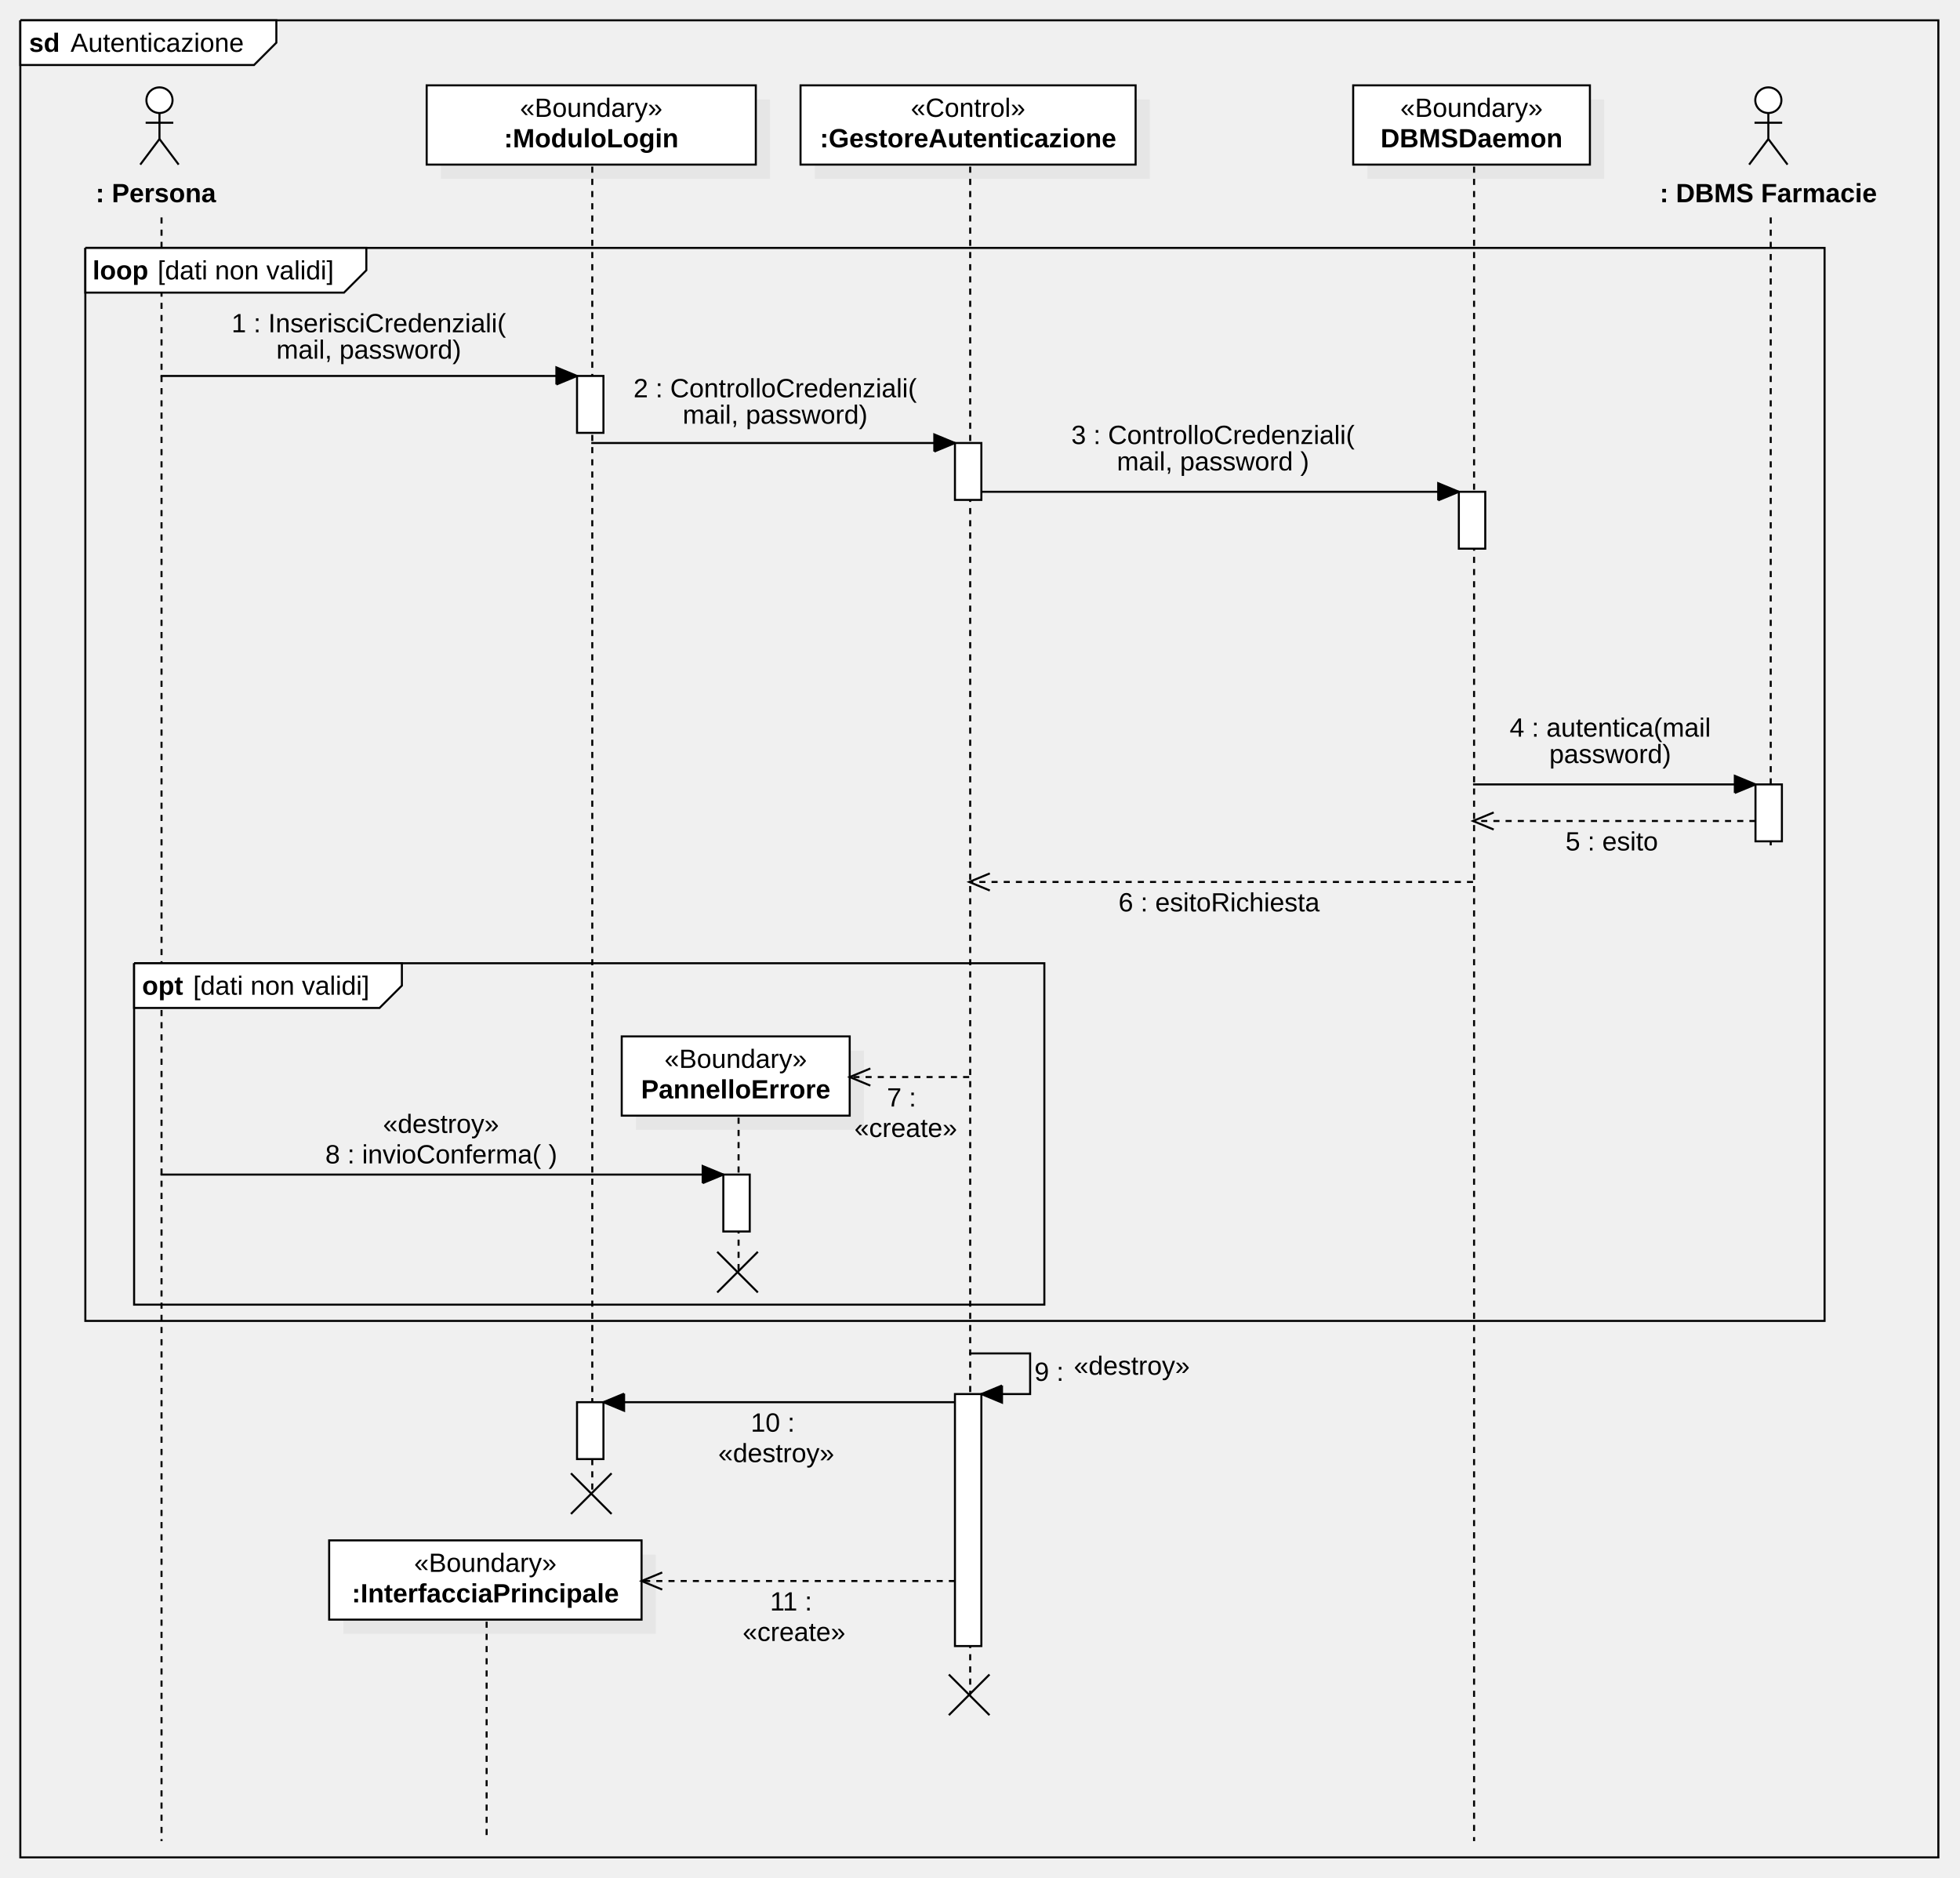
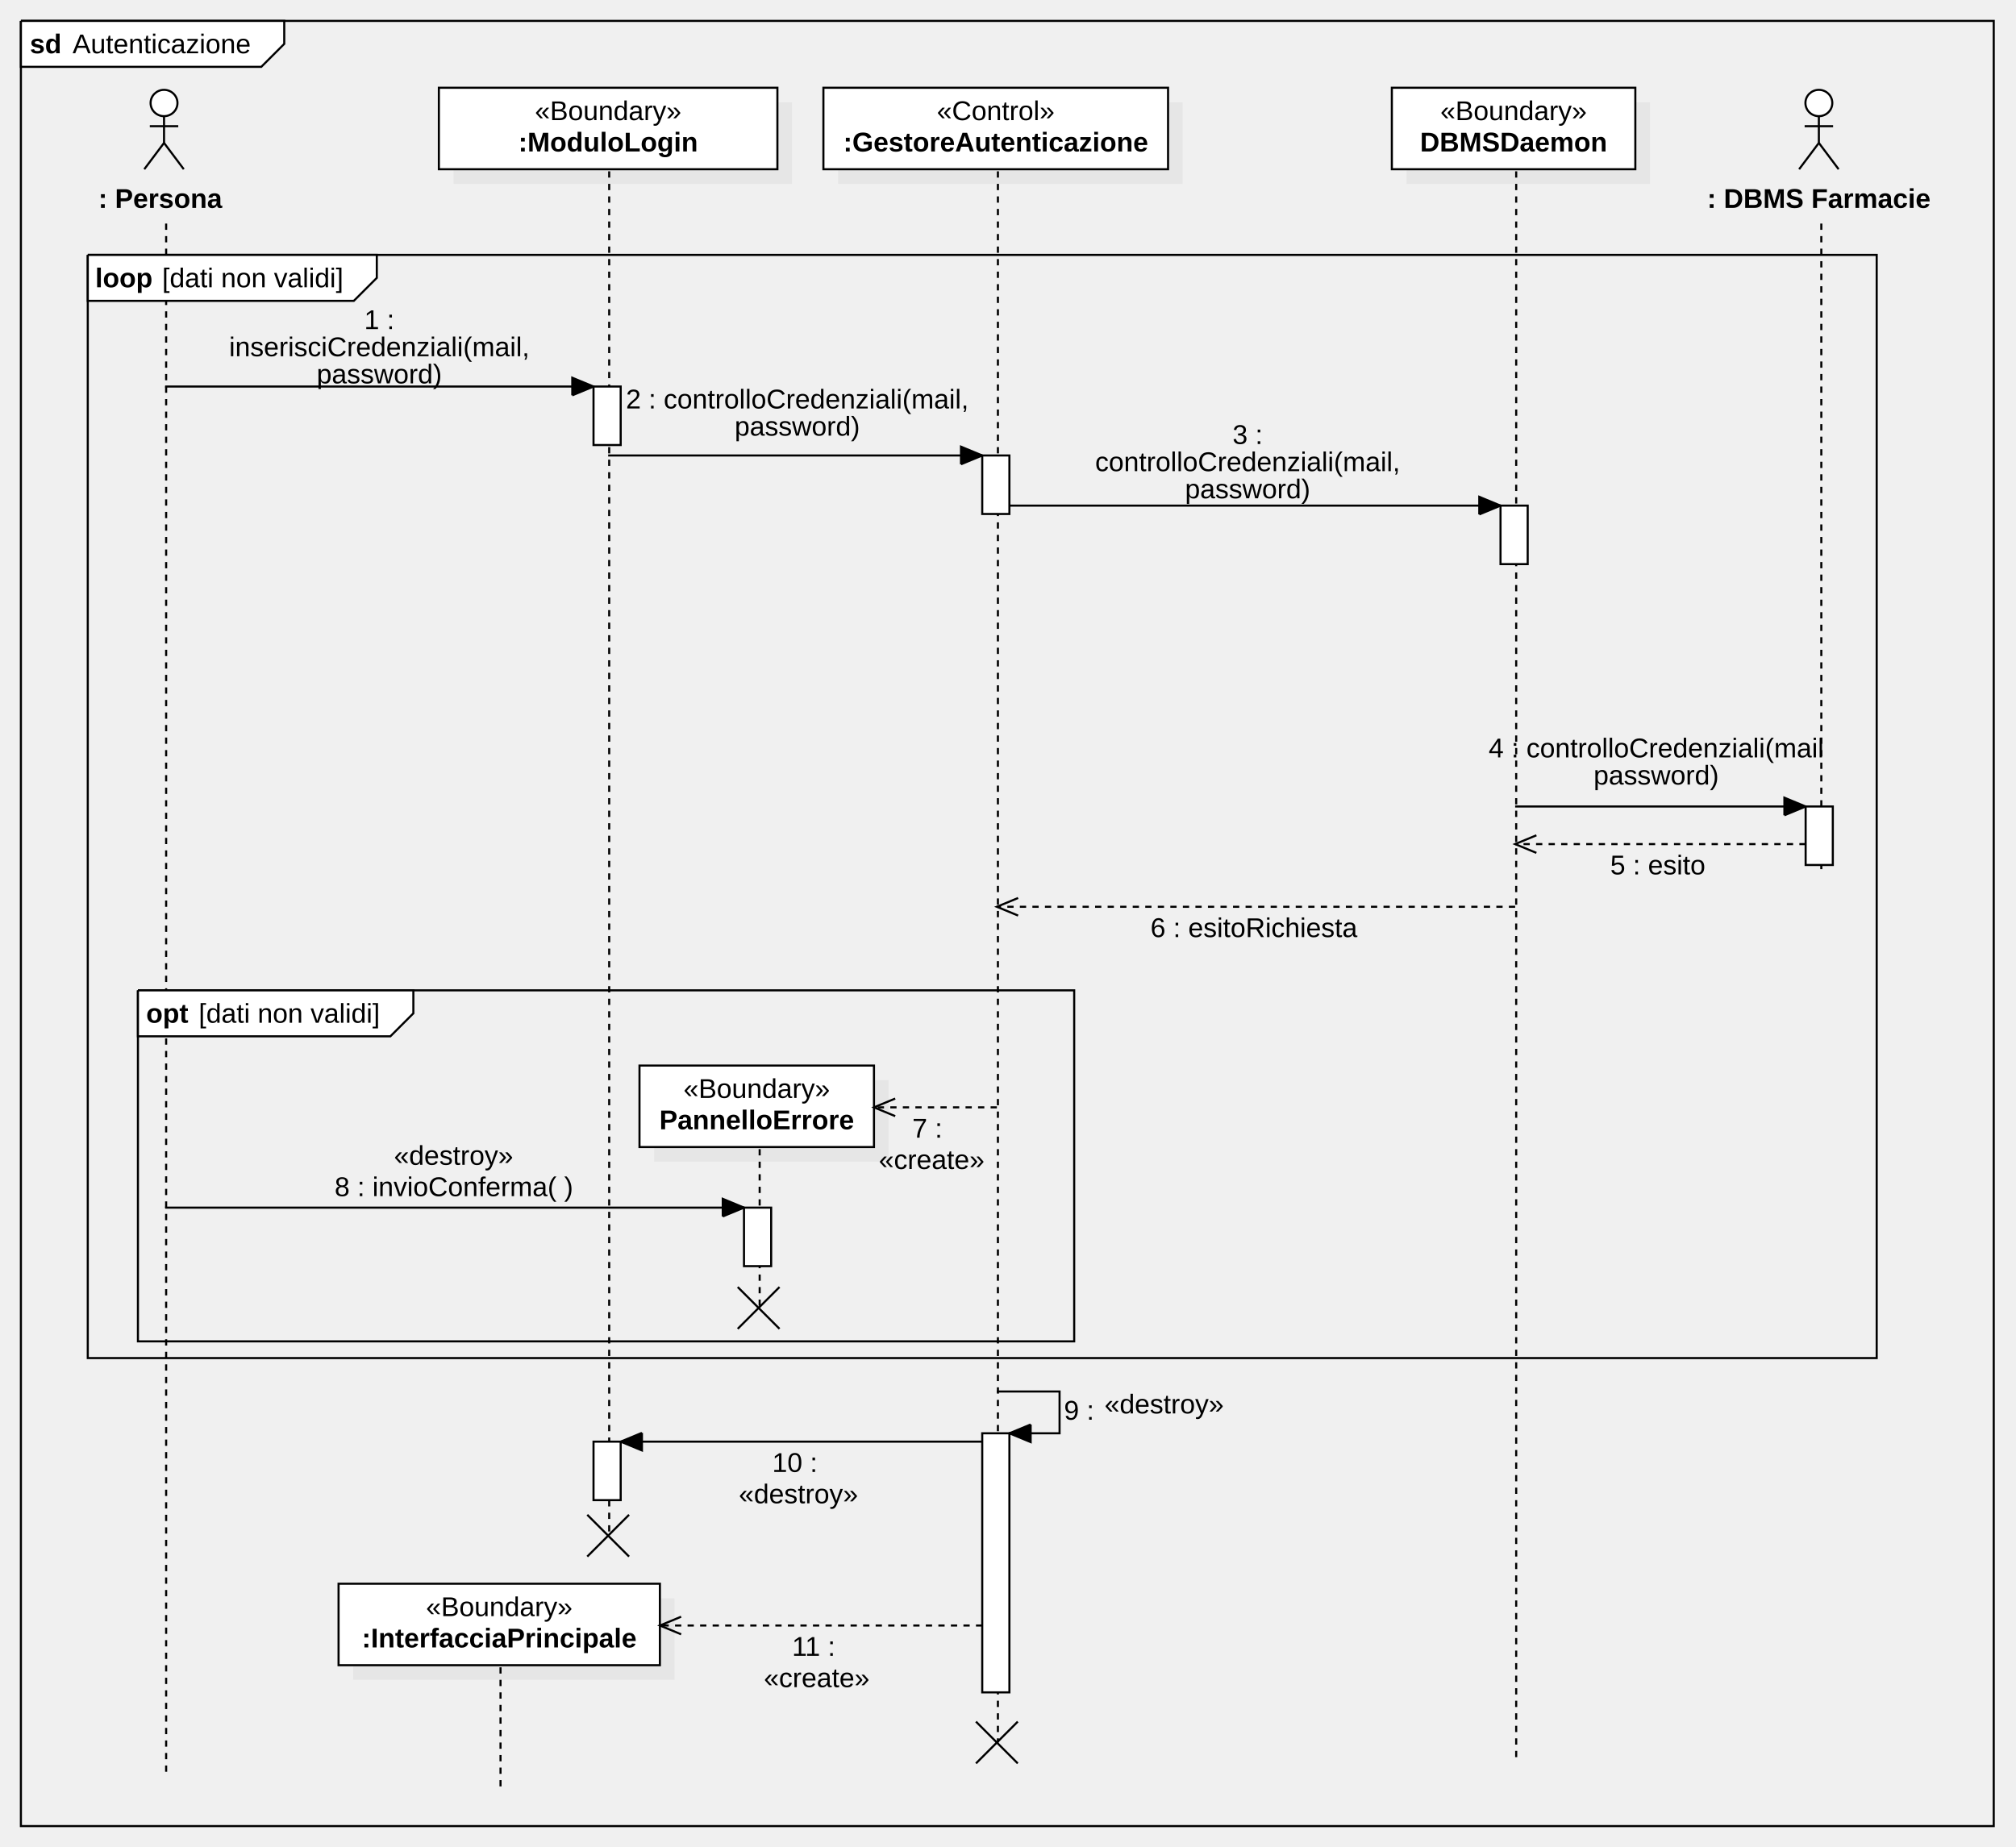
- <svg xmlns="http://www.w3.org/2000/svg" height="924" version="1.1" width="964.656">
+ <svg xmlns="http://www.w3.org/2000/svg" height="884" version="1.1" width="964.656">
  <defs />
  <g>
    <g transform="translate(-70,2) scale(1,1)">
-       <path d="M 80 8 L 1024 8 L 1024 912 L 80 912 L 80 8" fill="none" stroke="#000000" stroke-miterlimit="10" />
+       <path d="M 80 8 L 1024 8 L 1024 872 L 80 872 L 80 8" fill="none" stroke="#000000" stroke-miterlimit="10" />
    </g>
    <g transform="translate(-70,2) scale(1,1)">
      <path d="M 80 8 L 80 30 L 195.011 30 L 206.011 19 L 206.011 8 L 80 8" fill="#ffffff" stroke="none" />
    </g>
    <g transform="translate(-70,2) scale(1,1)">
      <path d="M 80 8 L 80 30 L 195.011 30 L 206.011 19 L 206.011 8 L 80 8 L 80 8" fill="none" stroke="#000000" stroke-miterlimit="10" />
    </g>
    <g transform="translate(-70,2) scale(1,1)">
      <g>
        <path fill="none" stroke="none" />
        <text fill="#000000" font-family="Arial" font-size="13px" font-style="normal" font-weight="normal" stroke="none" text-decoration="none" x="104.73" y="23.5">Autenticazione</text>
      </g>
    </g>
    <g transform="translate(-70,2) scale(1,1)">
      <g>
        <path fill="none" stroke="none" />
        <text fill="#000000" font-family="Arial" font-size="13px" font-style="normal" font-weight="bold" stroke="none" text-decoration="none" x="84.28" y="23.5">sd</text>
      </g>
    </g>
    <g transform="translate(-70,2) scale(1,1)">
      <path d="M 142.06 47.3 C 142.06 43.821 144.939 41 148.49 41 C 152.04 41 154.919 43.821 154.919 47.3 C 154.919 50.779 152.04 53.6 148.49 53.6 C 144.939 53.6 142.06 50.779 142.06 47.3 Z" fill="#ffffff" stroke="none" />
    </g>
    <g transform="translate(-70,2) scale(1,1)">
      <path d="M 142.06 47.3 C 142.06 43.821 144.939 41 148.49 41 C 152.04 41 154.919 43.821 154.919 47.3 C 154.919 50.779 152.04 53.6 148.49 53.6 C 144.939 53.6 142.06 50.779 142.06 47.3 Z" fill="none" stroke="#000000" stroke-miterlimit="10" />
    </g>
    <g transform="translate(-70,2) scale(1,1)">
      <path d="M 148.49 53.6 L 148.49 66.4" fill="none" stroke="#000000" stroke-miterlimit="10" />
    </g>
    <g transform="translate(-70,2) scale(1,1)">
      <path d="M 141.682 58.4 L 155.297 58.4" fill="none" stroke="#000000" stroke-miterlimit="10" />
    </g>
    <g transform="translate(-70,2) scale(1,1)">
      <path d="M 148.49 66.4 L 139.035 79" fill="none" stroke="#000000" stroke-miterlimit="10" />
    </g>
    <g transform="translate(-70,2) scale(1,1)">
      <path d="M 148.49 66.4 L 157.944 79" fill="none" stroke="#000000" stroke-miterlimit="10" />
    </g>
    <g transform="translate(-70,2) scale(1,1)">
      <g>
        <path fill="none" stroke="none" />
        <text fill="#000000" font-family="Arial" font-size="13px" font-style="normal" font-weight="bold" stroke="none" text-decoration="none" x="117.062" y="97.5"> : Persona</text>
      </g>
    </g>
    <g transform="translate(-70,2) scale(1,1)">
-       <path d="M 149.5 105 L 149.5 904" fill="none" stroke="#000000" stroke-dasharray="3" stroke-miterlimit="10" />
+       <path d="M 149.5 105 L 149.5 848" fill="none" stroke="#000000" stroke-dasharray="3" stroke-miterlimit="10" />
    </g>
    <g transform="translate(-70,2) scale(1,1)">
      <rect fill="#C0C0C0" height="39" opacity="0.2" stroke="none" width="161.987" x="287" y="47" />
    </g>
    <g transform="translate(-70,2) scale(1,1)">
      <rect fill="#ffffff" height="39" stroke="none" width="161.987" x="280" y="40" />
    </g>
    <g transform="translate(-70,2) scale(1,1)">
      <path d="M 280 40 L 441.987 40 L 441.987 79 L 280 79 L 280 40 Z Z" fill="none" stroke="#000000" stroke-miterlimit="10" />
    </g>
    <g transform="translate(-70,2) scale(1,1)">
      <g>
        <path fill="none" stroke="none" />
        <text fill="#000000" font-family="Arial" font-size="13px" font-style="normal" font-weight="normal" stroke="none" text-decoration="none" x="325.939" y="55.5">«Boundary»</text>
      </g>
    </g>
    <g transform="translate(-70,2) scale(1,1)">
      <g>
        <path fill="none" stroke="none" />
        <text fill="#000000" font-family="Arial" font-size="13px" font-style="normal" font-weight="bold" stroke="none" text-decoration="none" x="318.039" y="70.5">:ModuloLogin</text>
      </g>
    </g>
    <g transform="translate(-70,2) scale(1,1)">
      <path d="M 361.5 80 L 361.5 733" fill="none" stroke="#000000" stroke-dasharray="3" stroke-miterlimit="10" />
    </g>
    <g transform="translate(-70,2) scale(1,1)">
      <rect fill="#C0C0C0" height="39" opacity="0.2" stroke="none" width="164.914" x="471" y="47" />
    </g>
    <g transform="translate(-70,2) scale(1,1)">
      <rect fill="#ffffff" height="39" stroke="none" width="164.914" x="464" y="40" />
    </g>
    <g transform="translate(-70,2) scale(1,1)">
      <path d="M 464 40 L 628.914 40 L 628.914 79 L 464 79 L 464 40 Z Z" fill="none" stroke="#000000" stroke-miterlimit="10" />
    </g>
    <g transform="translate(-70,2) scale(1,1)">
      <g>
        <path fill="none" stroke="none" />
        <text fill="#000000" font-family="Arial" font-size="13px" font-style="normal" font-weight="normal" stroke="none" text-decoration="none" x="518.273" y="55.5">«Control»</text>
      </g>
    </g>
    <g transform="translate(-70,2) scale(1,1)">
      <g>
        <path fill="none" stroke="none" />
        <text fill="#000000" font-family="Arial" font-size="13px" font-style="normal" font-weight="bold" stroke="none" text-decoration="none" x="473.5" y="70.5">:GestoreAutenticazione</text>
      </g>
    </g>
    <g transform="translate(-70,2) scale(1,1)">
      <path d="M 547.5 80 L 547.5 832" fill="none" stroke="#000000" stroke-dasharray="3" stroke-miterlimit="10" />
    </g>
    <g transform="translate(-70,2) scale(1,1)">
      <rect fill="#C0C0C0" height="39" opacity="0.2" stroke="none" width="116.506" x="743" y="47" />
    </g>
    <g transform="translate(-70,2) scale(1,1)">
      <rect fill="#ffffff" height="39" stroke="none" width="116.506" x="736" y="40" />
    </g>
    <g transform="translate(-70,2) scale(1,1)">
      <path d="M 736 40 L 852.506 40 L 852.506 79 L 736 79 L 736 40 Z Z" fill="none" stroke="#000000" stroke-miterlimit="10" />
    </g>
    <g transform="translate(-70,2) scale(1,1)">
      <g>
        <path fill="none" stroke="none" />
        <text fill="#000000" font-family="Arial" font-size="13px" font-style="normal" font-weight="normal" stroke="none" text-decoration="none" x="759.198" y="55.5">«Boundary»</text>
      </g>
    </g>
    <g transform="translate(-70,2) scale(1,1)">
      <g>
        <path fill="none" stroke="none" />
        <text fill="#000000" font-family="Arial" font-size="13px" font-style="normal" font-weight="bold" stroke="none" text-decoration="none" x="749.47" y="70.5">DBMSDaemon</text>
      </g>
    </g>
    <g transform="translate(-70,2) scale(1,1)">
-       <path d="M 795.5 80 L 795.5 904" fill="none" stroke="#000000" stroke-dasharray="3" stroke-miterlimit="10" />
+       <path d="M 795.5 80 L 795.5 840" fill="none" stroke="#000000" stroke-dasharray="3" stroke-miterlimit="10" />
    </g>
    <g transform="translate(-70,2) scale(1,1)">
      <rect fill="#C0C0C0" height="39" opacity="0.2" stroke="none" width="112.196" x="383" y="515" />
    </g>
    <g transform="translate(-70,2) scale(1,1)">
      <rect fill="#ffffff" height="39" stroke="none" width="112.196" x="376" y="508" />
    </g>
    <g transform="translate(-70,2) scale(1,1)">
      <path d="M 376 508 L 488.196 508 L 488.196 547 L 376 547 L 376 508 Z Z" fill="none" stroke="#000000" stroke-miterlimit="10" />
    </g>
    <g transform="translate(-70,2) scale(1,1)">
      <g>
        <path fill="none" stroke="none" />
        <text fill="#000000" font-family="Arial" font-size="13px" font-style="normal" font-weight="normal" stroke="none" text-decoration="none" x="397.043" y="523.5">«Boundary»</text>
      </g>
    </g>
    <g transform="translate(-70,2) scale(1,1)">
      <g>
        <path fill="none" stroke="none" />
        <text fill="#000000" font-family="Arial" font-size="13px" font-style="normal" font-weight="bold" stroke="none" text-decoration="none" x="385.5" y="538.5">PannelloErrore</text>
      </g>
    </g>
    <g transform="translate(-70,2) scale(1,1)">
      <path d="M 433.5 548 L 433.5 624" fill="none" stroke="#000000" stroke-dasharray="3" stroke-miterlimit="10" />
    </g>
    <g transform="translate(-70,2) scale(1,1)">
      <rect fill="#C0C0C0" height="39" opacity="0.2" stroke="none" width="153.761" x="239" y="763" />
    </g>
    <g transform="translate(-70,2) scale(1,1)">
      <rect fill="#ffffff" height="39" stroke="none" width="153.761" x="232" y="756" />
    </g>
    <g transform="translate(-70,2) scale(1,1)">
      <path d="M 232 756 L 385.761 756 L 385.761 795 L 232 795 L 232 756 Z Z" fill="none" stroke="#000000" stroke-miterlimit="10" />
    </g>
    <g transform="translate(-70,2) scale(1,1)">
      <g>
        <path fill="none" stroke="none" />
        <text fill="#000000" font-family="Arial" font-size="13px" font-style="normal" font-weight="normal" stroke="none" text-decoration="none" x="273.825" y="771.5">«Boundary»</text>
      </g>
    </g>
    <g transform="translate(-70,2) scale(1,1)">
      <g>
        <path fill="none" stroke="none" />
        <text fill="#000000" font-family="Arial" font-size="13px" font-style="normal" font-weight="bold" stroke="none" text-decoration="none" x="243.131" y="786.5">:InterfacciaPrincipale</text>
      </g>
    </g>
    <g transform="translate(-70,2) scale(1,1)">
-       <path d="M 309.5 796 L 309.5 904" fill="none" stroke="#000000" stroke-dasharray="3" stroke-miterlimit="10" />
+       <path d="M 309.5 796 L 309.5 856" fill="none" stroke="#000000" stroke-dasharray="3" stroke-miterlimit="10" />
    </g>
    <g transform="translate(-70,2) scale(1,1)">
      <path d="M 933.899 47.3 C 933.899 43.821 936.777 41 940.328 41 C 943.879 41 946.757 43.821 946.757 47.3 C 946.757 50.779 943.879 53.6 940.328 53.6 C 936.777 53.6 933.899 50.779 933.899 47.3 Z" fill="#ffffff" stroke="none" />
    </g>
    <g transform="translate(-70,2) scale(1,1)">
      <path d="M 933.899 47.3 C 933.899 43.821 936.777 41 940.328 41 C 943.879 41 946.757 43.821 946.757 47.3 C 946.757 50.779 943.879 53.6 940.328 53.6 C 936.777 53.6 933.899 50.779 933.899 47.3 Z" fill="none" stroke="#000000" stroke-miterlimit="10" />
    </g>
    <g transform="translate(-70,2) scale(1,1)">
      <path d="M 940.328 53.6 L 940.328 66.4" fill="none" stroke="#000000" stroke-miterlimit="10" />
    </g>
    <g transform="translate(-70,2) scale(1,1)">
      <path d="M 933.521 58.4 L 947.135 58.4" fill="none" stroke="#000000" stroke-miterlimit="10" />
    </g>
    <g transform="translate(-70,2) scale(1,1)">
      <path d="M 940.328 66.4 L 930.874 79" fill="none" stroke="#000000" stroke-miterlimit="10" />
    </g>
    <g transform="translate(-70,2) scale(1,1)">
      <path d="M 940.328 66.4 L 949.783 79" fill="none" stroke="#000000" stroke-miterlimit="10" />
    </g>
    <g transform="translate(-70,2) scale(1,1)">
      <g>
        <path fill="none" stroke="none" />
        <text fill="#000000" font-family="Arial" font-size="13px" font-style="normal" font-weight="bold" stroke="none" text-decoration="none" x="886.868" y="97.5">: DBMS Farmacie</text>
      </g>
    </g>
    <g transform="translate(-70,2) scale(1,1)">
      <path d="M 941.5 105 L 941.5 416" fill="none" stroke="#000000" stroke-dasharray="3" stroke-miterlimit="10" />
    </g>
    <g transform="translate(-70,2) scale(1,1)">
      <path d="M 149 183 L 354 183" fill="none" stroke="#000000" stroke-miterlimit="10" />
    </g>
    <g transform="translate(-70,2) scale(1,1)">
      <path d="M 343.837 187.21 L 354 183 L 343.837 178.79" fill="#000000" stroke="none" />
    </g>
    <g transform="translate(-70,2) scale(1,1)">
      <path d="M 343.837 187.21 L 354 183 L 343.837 178.79 L 343.837 187.21" fill="none" stroke="#000000" stroke-miterlimit="10" />
    </g>
    <g transform="translate(-70,2) scale(1,1)">
      <g>
        <path fill="none" stroke="none" />
-         <text fill="#000000" font-family="Arial" font-size="13px" font-style="normal" font-weight="normal" stroke="none" text-decoration="none" x="183.948" y="161.5">1 : InserisciCredenziali(</text>
-         <text fill="#000000" font-family="Arial" font-size="13px" font-style="normal" font-weight="normal" stroke="none" text-decoration="none" x="205.987" y="174.5">mail, password)</text>
+         <text fill="#000000" font-family="Arial" font-size="13px" font-style="normal" font-weight="normal" stroke="none" text-decoration="none" x="244.273" y="155.5">1 :</text>
+         <text fill="#000000" font-family="Arial" font-size="13px" font-style="normal" font-weight="normal" stroke="none" text-decoration="none" x="179.619" y="168.5">inserisciCredenziali(mail,</text>
+         <text fill="#000000" font-family="Arial" font-size="13px" font-style="normal" font-weight="normal" stroke="none" text-decoration="none" x="221.517" y="181.5">password)</text>
      </g>
    </g>
    <g transform="translate(-70,2) scale(1,1)">
      <rect fill="#ffffff" height="28" stroke="none" width="13" x="354" y="183" />
    </g>
    <g transform="translate(-70,2) scale(1,1)">
      <path d="M 354 183 L 367 183 L 367 211 L 354 211 L 354 183 Z Z" fill="none" stroke="#000000" stroke-miterlimit="10" />
    </g>
    <g transform="translate(-70,2) scale(1,1)">
      <path d="M 361 216 L 540 216" fill="none" stroke="#000000" stroke-miterlimit="10" />
    </g>
    <g transform="translate(-70,2) scale(1,1)">
      <path d="M 529.837 220.21 L 540 216 L 529.837 211.79" fill="#000000" stroke="none" />
    </g>
    <g transform="translate(-70,2) scale(1,1)">
      <path d="M 529.837 220.21 L 540 216 L 529.837 211.79 L 529.837 220.21" fill="none" stroke="#000000" stroke-miterlimit="10" />
    </g>
    <g transform="translate(-70,2) scale(1,1)">
      <g>
        <path fill="none" stroke="none" />
-         <text fill="#000000" font-family="Arial" font-size="13px" font-style="normal" font-weight="normal" stroke="none" text-decoration="none" x="381.774" y="193.5">2 : ControlloCredenziali(</text>
-         <text fill="#000000" font-family="Arial" font-size="13px" font-style="normal" font-weight="normal" stroke="none" text-decoration="none" x="405.987" y="206.5">mail, password)</text>
+         <text fill="#000000" font-family="Arial" font-size="13px" font-style="normal" font-weight="normal" stroke="none" text-decoration="none" x="369.495" y="193.5">2 : controlloCredenziali(mail,</text>
+         <text fill="#000000" font-family="Arial" font-size="13px" font-style="normal" font-weight="normal" stroke="none" text-decoration="none" x="421.517" y="206.5">password)</text>
      </g>
    </g>
    <g transform="translate(-70,2) scale(1,1)">
      <rect fill="#ffffff" height="28" stroke="none" width="13" x="540" y="216" />
    </g>
    <g transform="translate(-70,2) scale(1,1)">
      <path d="M 540 216 L 553 216 L 553 244 L 540 244 L 540 216 Z Z" fill="none" stroke="#000000" stroke-miterlimit="10" />
    </g>
    <g transform="translate(-70,2) scale(1,1)">
      <path d="M 553 240 L 788 240" fill="none" stroke="#000000" stroke-miterlimit="10" />
    </g>
    <g transform="translate(-70,2) scale(1,1)">
      <path d="M 777.837 244.21 L 788 240 L 777.837 235.79" fill="#000000" stroke="none" />
    </g>
    <g transform="translate(-70,2) scale(1,1)">
      <path d="M 777.837 244.21 L 788 240 L 777.837 235.79 L 777.837 244.21" fill="none" stroke="#000000" stroke-miterlimit="10" />
    </g>
    <g transform="translate(-70,2) scale(1,1)">
      <g>
        <path fill="none" stroke="none" />
-         <text fill="#000000" font-family="Arial" font-size="13px" font-style="normal" font-weight="normal" stroke="none" text-decoration="none" x="597.274" y="216.5">3 : ControlloCredenziali(</text>
-         <text fill="#000000" font-family="Arial" font-size="13px" font-style="normal" font-weight="normal" stroke="none" text-decoration="none" x="619.681" y="229.5">mail, password )</text>
+         <text fill="#000000" font-family="Arial" font-size="13px" font-style="normal" font-weight="normal" stroke="none" text-decoration="none" x="659.773" y="210.5">3 :</text>
+         <text fill="#000000" font-family="Arial" font-size="13px" font-style="normal" font-weight="normal" stroke="none" text-decoration="none" x="594.027" y="223.5">controlloCredenziali(mail,</text>
+         <text fill="#000000" font-family="Arial" font-size="13px" font-style="normal" font-weight="normal" stroke="none" text-decoration="none" x="637.017" y="236.5">password)</text>
      </g>
    </g>
    <g transform="translate(-70,2) scale(1,1)">
      <rect fill="#ffffff" height="28" stroke="none" width="13" x="788" y="240" />
    </g>
    <g transform="translate(-70,2) scale(1,1)">
      <path d="M 788 240 L 801 240 L 801 268 L 788 268 L 788 240 Z Z" fill="none" stroke="#000000" stroke-miterlimit="10" />
    </g>
    <g transform="translate(-70,2) scale(1,1)">
      <path d="M 795 384 L 934 384" fill="none" stroke="#000000" stroke-miterlimit="10" />
    </g>
    <g transform="translate(-70,2) scale(1,1)">
      <path d="M 923.837 388.21 L 934 384 L 923.837 379.79" fill="#000000" stroke="none" />
    </g>
    <g transform="translate(-70,2) scale(1,1)">
      <path d="M 923.837 388.21 L 934 384 L 923.837 379.79 L 923.837 388.21" fill="none" stroke="#000000" stroke-miterlimit="10" />
    </g>
    <g transform="translate(-70,2) scale(1,1)">
      <g>
        <path fill="none" stroke="none" />
-         <text fill="#000000" font-family="Arial" font-size="13px" font-style="normal" font-weight="normal" stroke="none" text-decoration="none" x="813.004" y="360.5">4 : autentica(mail</text>
+         <text fill="#000000" font-family="Arial" font-size="13px" font-style="normal" font-weight="normal" stroke="none" text-decoration="none" x="782.301" y="360.5">4 : controlloCredenziali(mail</text>
        <text fill="#000000" font-family="Arial" font-size="13px" font-style="normal" font-weight="normal" stroke="none" text-decoration="none" x="832.517" y="373.5">password)</text>
      </g>
    </g>
    <g transform="translate(-70,2) scale(1,1)">
      <rect fill="#ffffff" height="28" stroke="none" width="13" x="934" y="384" />
    </g>
    <g transform="translate(-70,2) scale(1,1)">
      <path d="M 934 384 L 947 384 L 947 412 L 934 412 L 934 384 Z Z" fill="none" stroke="#000000" stroke-miterlimit="10" />
    </g>
    <g transform="translate(-70,2) scale(1,1)">
      <path d="M 934 402 L 795 402" fill="none" stroke="#000000" stroke-dasharray="3" stroke-miterlimit="10" />
    </g>
    <g transform="translate(-70,2) scale(1,1)">
      <path d="M 805.163 397.79 L 795 402 L 805.163 406.21" fill="none" stroke="#000000" stroke-miterlimit="10" />
    </g>
    <g transform="translate(-70,2) scale(1,1)">
      <g>
        <path fill="none" stroke="none" />
        <text fill="#000000" font-family="Arial" font-size="13px" font-style="normal" font-weight="normal" stroke="none" text-decoration="none" x="840.5" y="416.5">5 : esito</text>
      </g>
    </g>
    <g transform="translate(-70,2) scale(1,1)">
      <path d="M 795 432 L 547 432" fill="none" stroke="#000000" stroke-dasharray="3" stroke-miterlimit="10" />
    </g>
    <g transform="translate(-70,2) scale(1,1)">
      <path d="M 557.163 427.79 L 547 432 L 557.163 436.21" fill="none" stroke="#000000" stroke-miterlimit="10" />
    </g>
    <g transform="translate(-70,2) scale(1,1)">
      <g>
        <path fill="none" stroke="none" />
        <text fill="#000000" font-family="Arial" font-size="13px" font-style="normal" font-weight="normal" stroke="none" text-decoration="none" x="620.5" y="446.5">6 : esitoRichiesta</text>
      </g>
    </g>
    <g transform="translate(-70,2) scale(1,1)">
      <path d="M 547 528 L 488.196 528" fill="none" stroke="#000000" stroke-dasharray="3" stroke-miterlimit="10" />
    </g>
    <g transform="translate(-70,2) scale(1,1)">
      <path d="M 498.359 523.79 L 488.196 528 L 498.359 532.21" fill="none" stroke="#000000" stroke-miterlimit="10" />
    </g>
    <g transform="translate(-70,2) scale(1,1)">
      <g>
        <path fill="none" stroke="none" />
        <text fill="#000000" font-family="Arial" font-size="13px" font-style="normal" font-weight="normal" stroke="none" text-decoration="none" x="506.5" y="542.5">7 : </text>
      </g>
    </g>
    <g transform="translate(-70,2) scale(1,1)">
      <g>
        <path fill="none" stroke="none" />
        <text fill="#000000" font-family="Arial" font-size="13px" font-style="normal" font-weight="normal" stroke="none" text-decoration="none" x="490.5" y="557.5">«create»</text>
      </g>
    </g>
    <g transform="translate(-70,2) scale(1,1)">
      <path d="M 149 576 L 426 576" fill="none" stroke="#000000" stroke-miterlimit="10" />
    </g>
    <g transform="translate(-70,2) scale(1,1)">
      <path d="M 415.837 580.21 L 426 576 L 415.837 571.79" fill="#000000" stroke="none" />
    </g>
    <g transform="translate(-70,2) scale(1,1)">
      <path d="M 415.837 580.21 L 426 576 L 415.837 571.79 L 415.837 580.21" fill="none" stroke="#000000" stroke-miterlimit="10" />
    </g>
    <g transform="translate(-70,2) scale(1,1)">
      <path d="M 423 614 L 443 634" fill="none" stroke="#000000" stroke-miterlimit="10" />
    </g>
    <g transform="translate(-70,2) scale(1,1)">
      <path d="M 443 614 L 423 634" fill="none" stroke="#000000" stroke-miterlimit="10" />
    </g>
    <g transform="translate(-70,2) scale(1,1)">
      <g>
        <path fill="none" stroke="none" />
        <text fill="#000000" font-family="Arial" font-size="13px" font-style="normal" font-weight="normal" stroke="none" text-decoration="none" x="230.115" y="570.5">8 : invioConferma( )</text>
      </g>
    </g>
    <g transform="translate(-70,2) scale(1,1)">
      <g>
        <path fill="none" stroke="none" />
        <text fill="#000000" font-family="Arial" font-size="13px" font-style="normal" font-weight="normal" stroke="none" text-decoration="none" x="258.5" y="555.5">«destroy»</text>
      </g>
    </g>
    <g transform="translate(-70,2) scale(1,1)">
      <rect fill="#ffffff" height="28" stroke="none" width="13" x="426" y="576" />
    </g>
    <g transform="translate(-70,2) scale(1,1)">
      <path d="M 426 576 L 439 576 L 439 604 L 426 604 L 426 576 Z Z" fill="none" stroke="#000000" stroke-miterlimit="10" />
    </g>
    <g transform="translate(-70,2) scale(1,1)">
      <path d="M 547 664 L 577 664 L 577 684 L 553 684" fill="none" stroke="#000000" stroke-miterlimit="10" />
    </g>
    <g transform="translate(-70,2) scale(1,1)">
      <path d="M 563.163 679.79 L 553 684 L 563.163 688.21" fill="#000000" stroke="none" />
    </g>
    <g transform="translate(-70,2) scale(1,1)">
      <path d="M 563.163 679.79 L 553 684 L 563.163 688.21 L 563.163 679.79" fill="none" stroke="#000000" stroke-miterlimit="10" />
    </g>
    <g transform="translate(-70,2) scale(1,1)">
      <path d="M 537 822 L 557 842" fill="none" stroke="#000000" stroke-miterlimit="10" />
    </g>
    <g transform="translate(-70,2) scale(1,1)">
      <path d="M 557 822 L 537 842" fill="none" stroke="#000000" stroke-miterlimit="10" />
    </g>
    <g transform="translate(-70,2) scale(1,1)">
      <g>
        <path fill="none" stroke="none" />
        <text fill="#000000" font-family="Arial" font-size="13px" font-style="normal" font-weight="normal" stroke="none" text-decoration="none" x="579.115" y="677.5">9 : </text>
      </g>
    </g>
    <g transform="translate(-70,2) scale(1,1)">
      <g>
        <path fill="none" stroke="none" />
        <text fill="#000000" font-family="Arial" font-size="13px" font-style="normal" font-weight="normal" stroke="none" text-decoration="none" x="598.5" y="674.5">«destroy»</text>
      </g>
    </g>
    <g transform="translate(-70,2) scale(1,1)">
      <rect fill="#ffffff" height="124" stroke="none" width="13" x="540" y="684" />
    </g>
    <g transform="translate(-70,2) scale(1,1)">
      <path d="M 540 684 L 553 684 L 553 808 L 540 808 L 540 684 Z Z" fill="none" stroke="#000000" stroke-miterlimit="10" />
    </g>
    <g transform="translate(-70,2) scale(1,1)">
      <path d="M 540 688 L 367 688" fill="none" stroke="#000000" stroke-miterlimit="10" />
    </g>
    <g transform="translate(-70,2) scale(1,1)">
      <path d="M 377.163 683.79 L 367 688 L 377.163 692.21" fill="#000000" stroke="none" />
    </g>
    <g transform="translate(-70,2) scale(1,1)">
      <path d="M 377.163 683.79 L 367 688 L 377.163 692.21 L 377.163 683.79" fill="none" stroke="#000000" stroke-miterlimit="10" />
    </g>
    <g transform="translate(-70,2) scale(1,1)">
      <path d="M 351 723 L 371 743" fill="none" stroke="#000000" stroke-miterlimit="10" />
    </g>
    <g transform="translate(-70,2) scale(1,1)">
      <path d="M 371 723 L 351 743" fill="none" stroke="#000000" stroke-miterlimit="10" />
    </g>
    <g transform="translate(-70,2) scale(1,1)">
      <g>
        <path fill="none" stroke="none" />
        <text fill="#000000" font-family="Arial" font-size="13px" font-style="normal" font-weight="normal" stroke="none" text-decoration="none" x="439.5" y="702.5">10 : </text>
      </g>
    </g>
    <g transform="translate(-70,2) scale(1,1)">
      <g>
        <path fill="none" stroke="none" />
        <text fill="#000000" font-family="Arial" font-size="13px" font-style="normal" font-weight="normal" stroke="none" text-decoration="none" x="423.5" y="717.5">«destroy»</text>
      </g>
    </g>
    <g transform="translate(-70,2) scale(1,1)">
      <rect fill="#ffffff" height="28" stroke="none" width="13" x="354" y="688" />
    </g>
    <g transform="translate(-70,2) scale(1,1)">
      <path d="M 354 688 L 367 688 L 367 716 L 354 716 L 354 688 Z Z" fill="none" stroke="#000000" stroke-miterlimit="10" />
    </g>
    <g transform="translate(-70,2) scale(1,1)">
      <path d="M 540 776 L 385.761 776" fill="none" stroke="#000000" stroke-dasharray="3" stroke-miterlimit="10" />
    </g>
    <g transform="translate(-70,2) scale(1,1)">
      <path d="M 395.923 771.79 L 385.761 776 L 395.923 780.21" fill="none" stroke="#000000" stroke-miterlimit="10" />
    </g>
    <g transform="translate(-70,2) scale(1,1)">
      <g>
        <path fill="none" stroke="none" />
        <text fill="#000000" font-family="Arial" font-size="13px" font-style="normal" font-weight="normal" stroke="none" text-decoration="none" x="448.982" y="790.5">11 : </text>
      </g>
    </g>
    <g transform="translate(-70,2) scale(1,1)">
      <g>
        <path fill="none" stroke="none" />
        <text fill="#000000" font-family="Arial" font-size="13px" font-style="normal" font-weight="normal" stroke="none" text-decoration="none" x="435.5" y="805.5">«create»</text>
      </g>
    </g>
    <g transform="translate(-70,2) scale(1,1)">
      <path d="M 112 120 L 968 120 L 968 648 L 112 648 L 112 120" fill="none" stroke="#000000" stroke-miterlimit="10" />
    </g>
    <g transform="translate(-70,2) scale(1,1)">
      <path d="M 112 120 L 112 142 L 239.3 142 L 250.3 131 L 250.3 120 L 112 120" fill="#ffffff" stroke="none" />
    </g>
    <g transform="translate(-70,2) scale(1,1)">
      <path d="M 112 120 L 112 142 L 239.3 142 L 250.3 131 L 250.3 120 L 112 120 L 112 120" fill="none" stroke="#000000" stroke-miterlimit="10" />
    </g>
    <g transform="translate(-70,2) scale(1,1)">
      <g>
        <path fill="none" stroke="none" />
        <text fill="#000000" font-family="Arial" font-size="13px" font-style="normal" font-weight="normal" stroke="none" text-decoration="none" x="147.578" y="135.5">[dati non validi]</text>
      </g>
    </g>
    <g transform="translate(-70,2) scale(1,1)">
      <g>
        <path fill="none" stroke="none" />
        <text fill="#000000" font-family="Arial" font-size="13px" font-style="normal" font-weight="bold" stroke="none" text-decoration="none" x="115.572" y="135.5">loop</text>
      </g>
    </g>
    <g transform="translate(-70,2) scale(1,1)">
      <path d="M 136 472 L 584 472 L 584 640 L 136 640 L 136 472" fill="none" stroke="#000000" stroke-miterlimit="10" />
    </g>
    <g transform="translate(-70,2) scale(1,1)">
      <path d="M 136 472 L 136 494 L 256.793 494 L 267.793 483 L 267.793 472 L 136 472" fill="#ffffff" stroke="none" />
    </g>
    <g transform="translate(-70,2) scale(1,1)">
      <path d="M 136 472 L 136 494 L 256.793 494 L 267.793 483 L 267.793 472 L 136 472 L 136 472" fill="none" stroke="#000000" stroke-miterlimit="10" />
    </g>
    <g transform="translate(-70,2) scale(1,1)">
      <g>
        <path fill="none" stroke="none" />
        <text fill="#000000" font-family="Arial" font-size="13px" font-style="normal" font-weight="normal" stroke="none" text-decoration="none" x="165.072" y="487.5">[dati non validi]</text>
      </g>
    </g>
    <g transform="translate(-70,2) scale(1,1)">
      <g>
        <path fill="none" stroke="none" />
        <text fill="#000000" font-family="Arial" font-size="13px" font-style="normal" font-weight="bold" stroke="none" text-decoration="none" x="139.93" y="487.5">opt</text>
      </g>
    </g>
  </g>
</svg>
